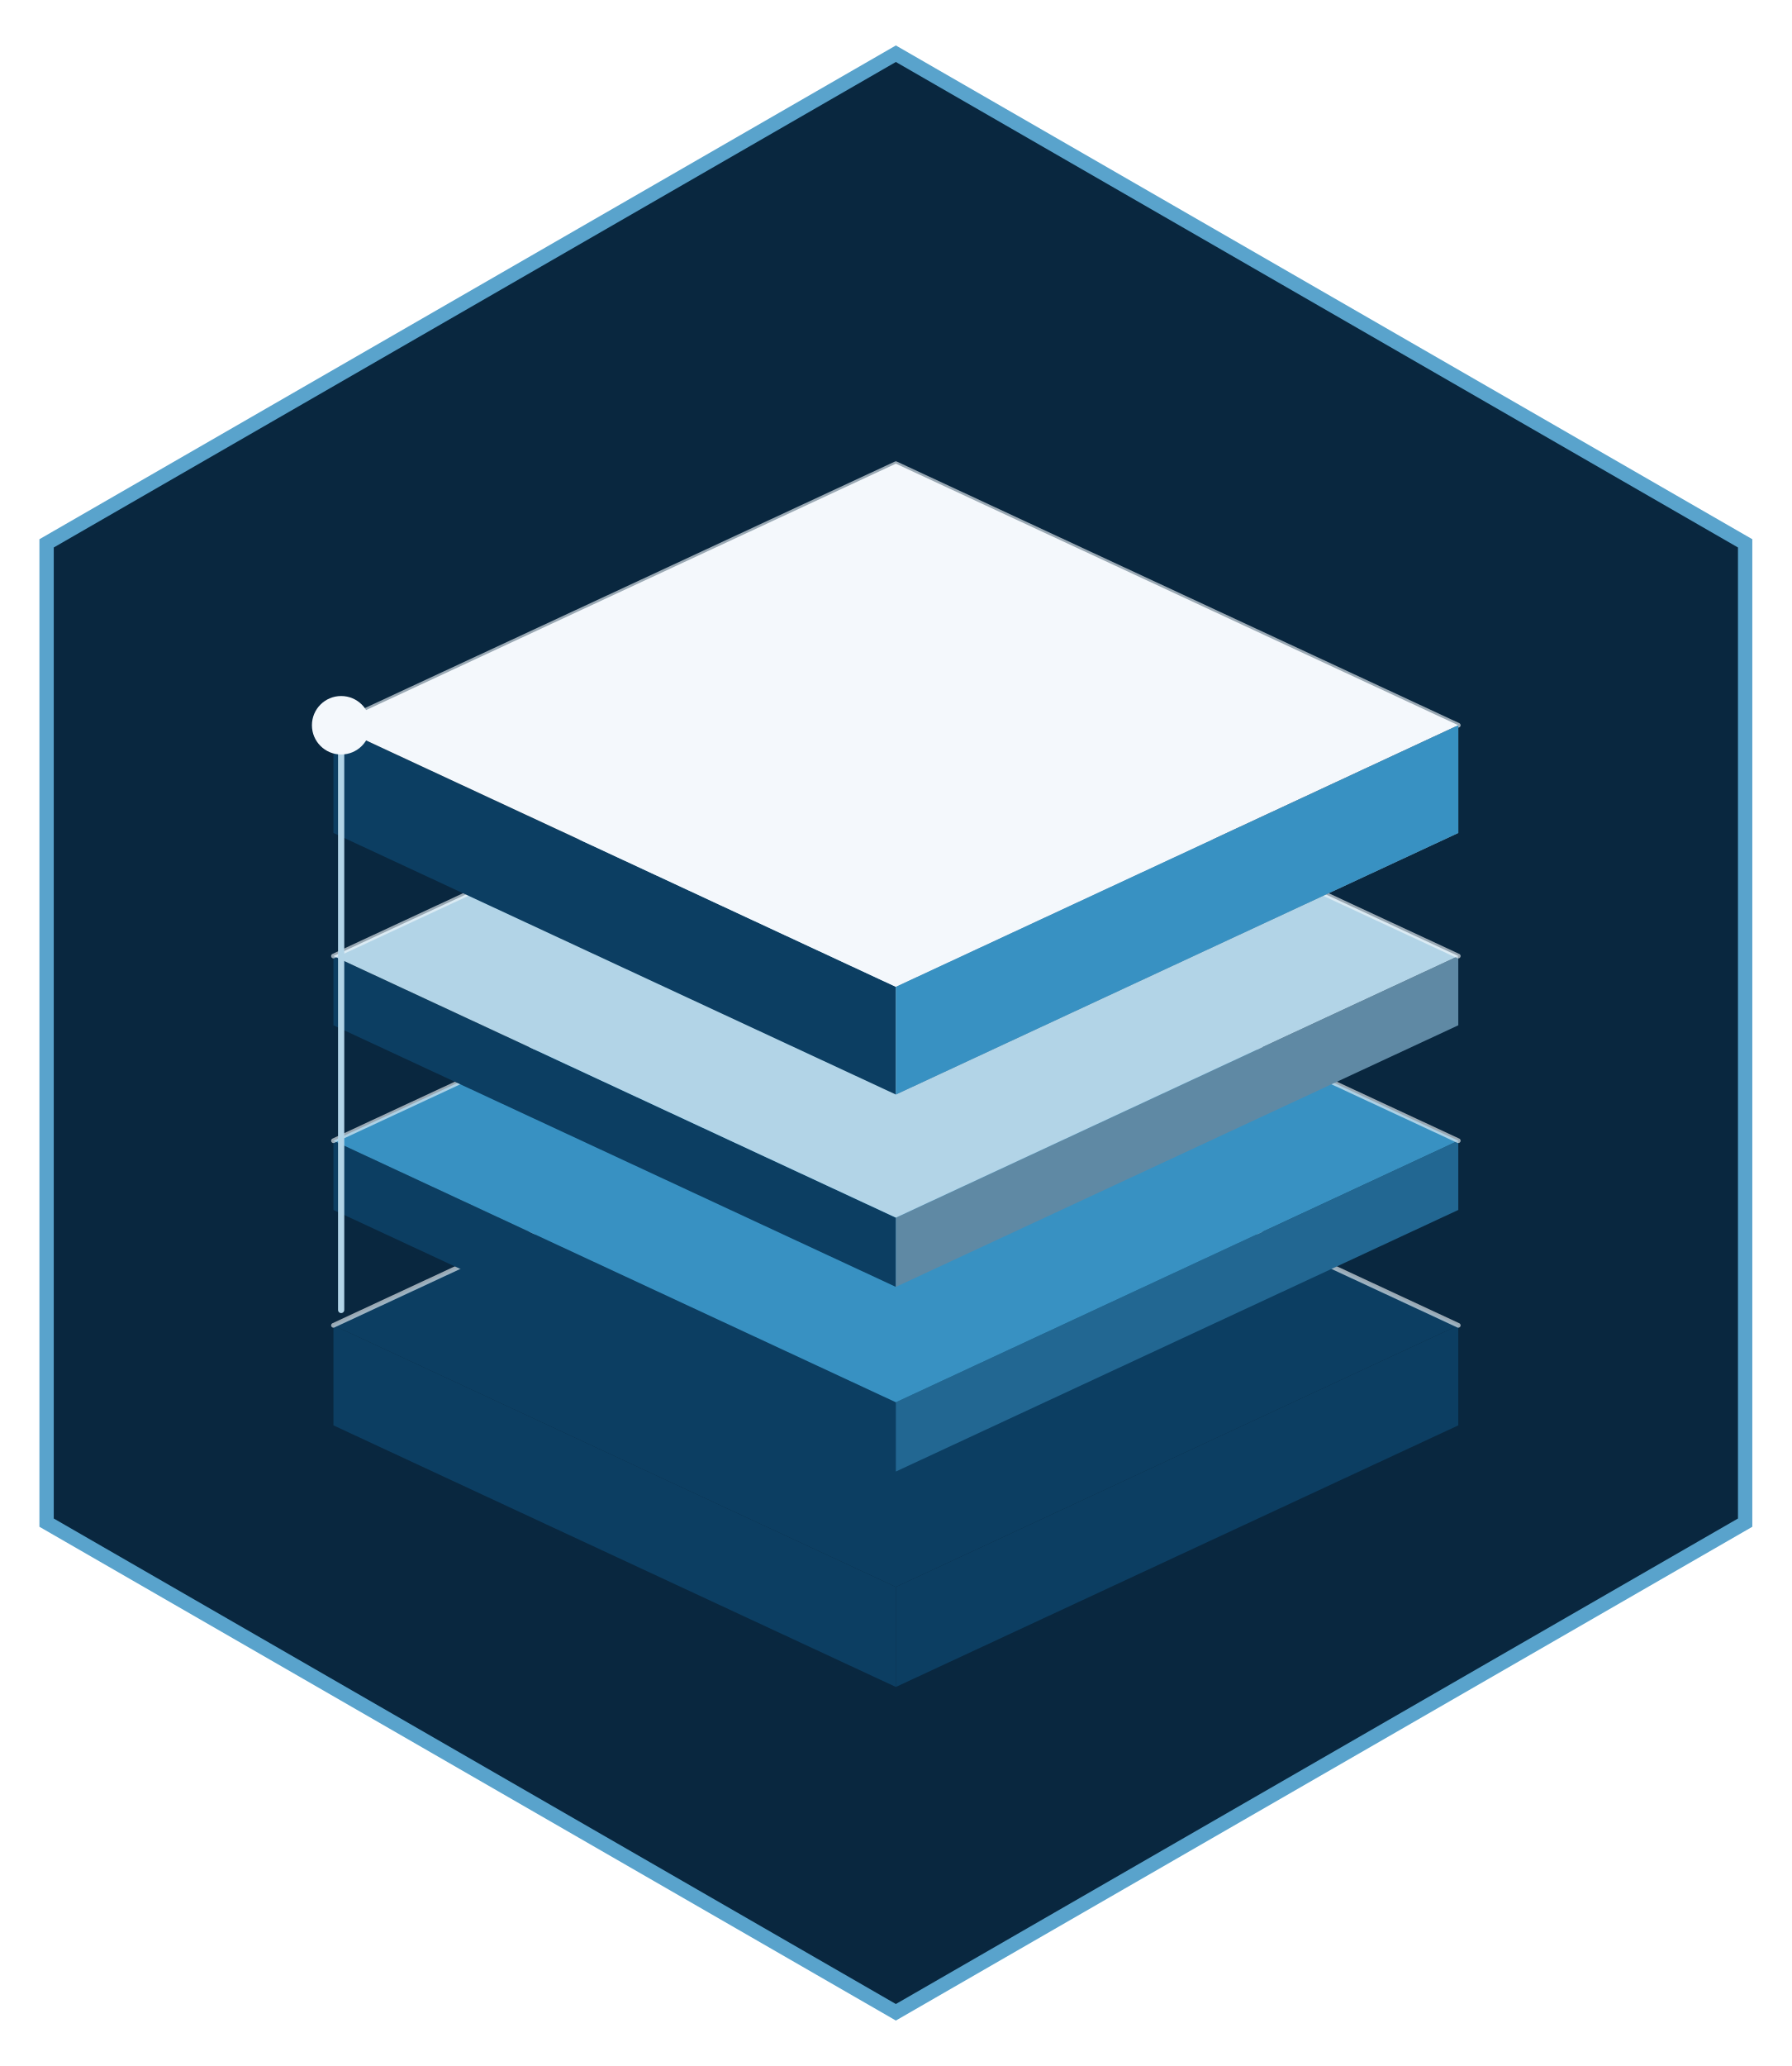
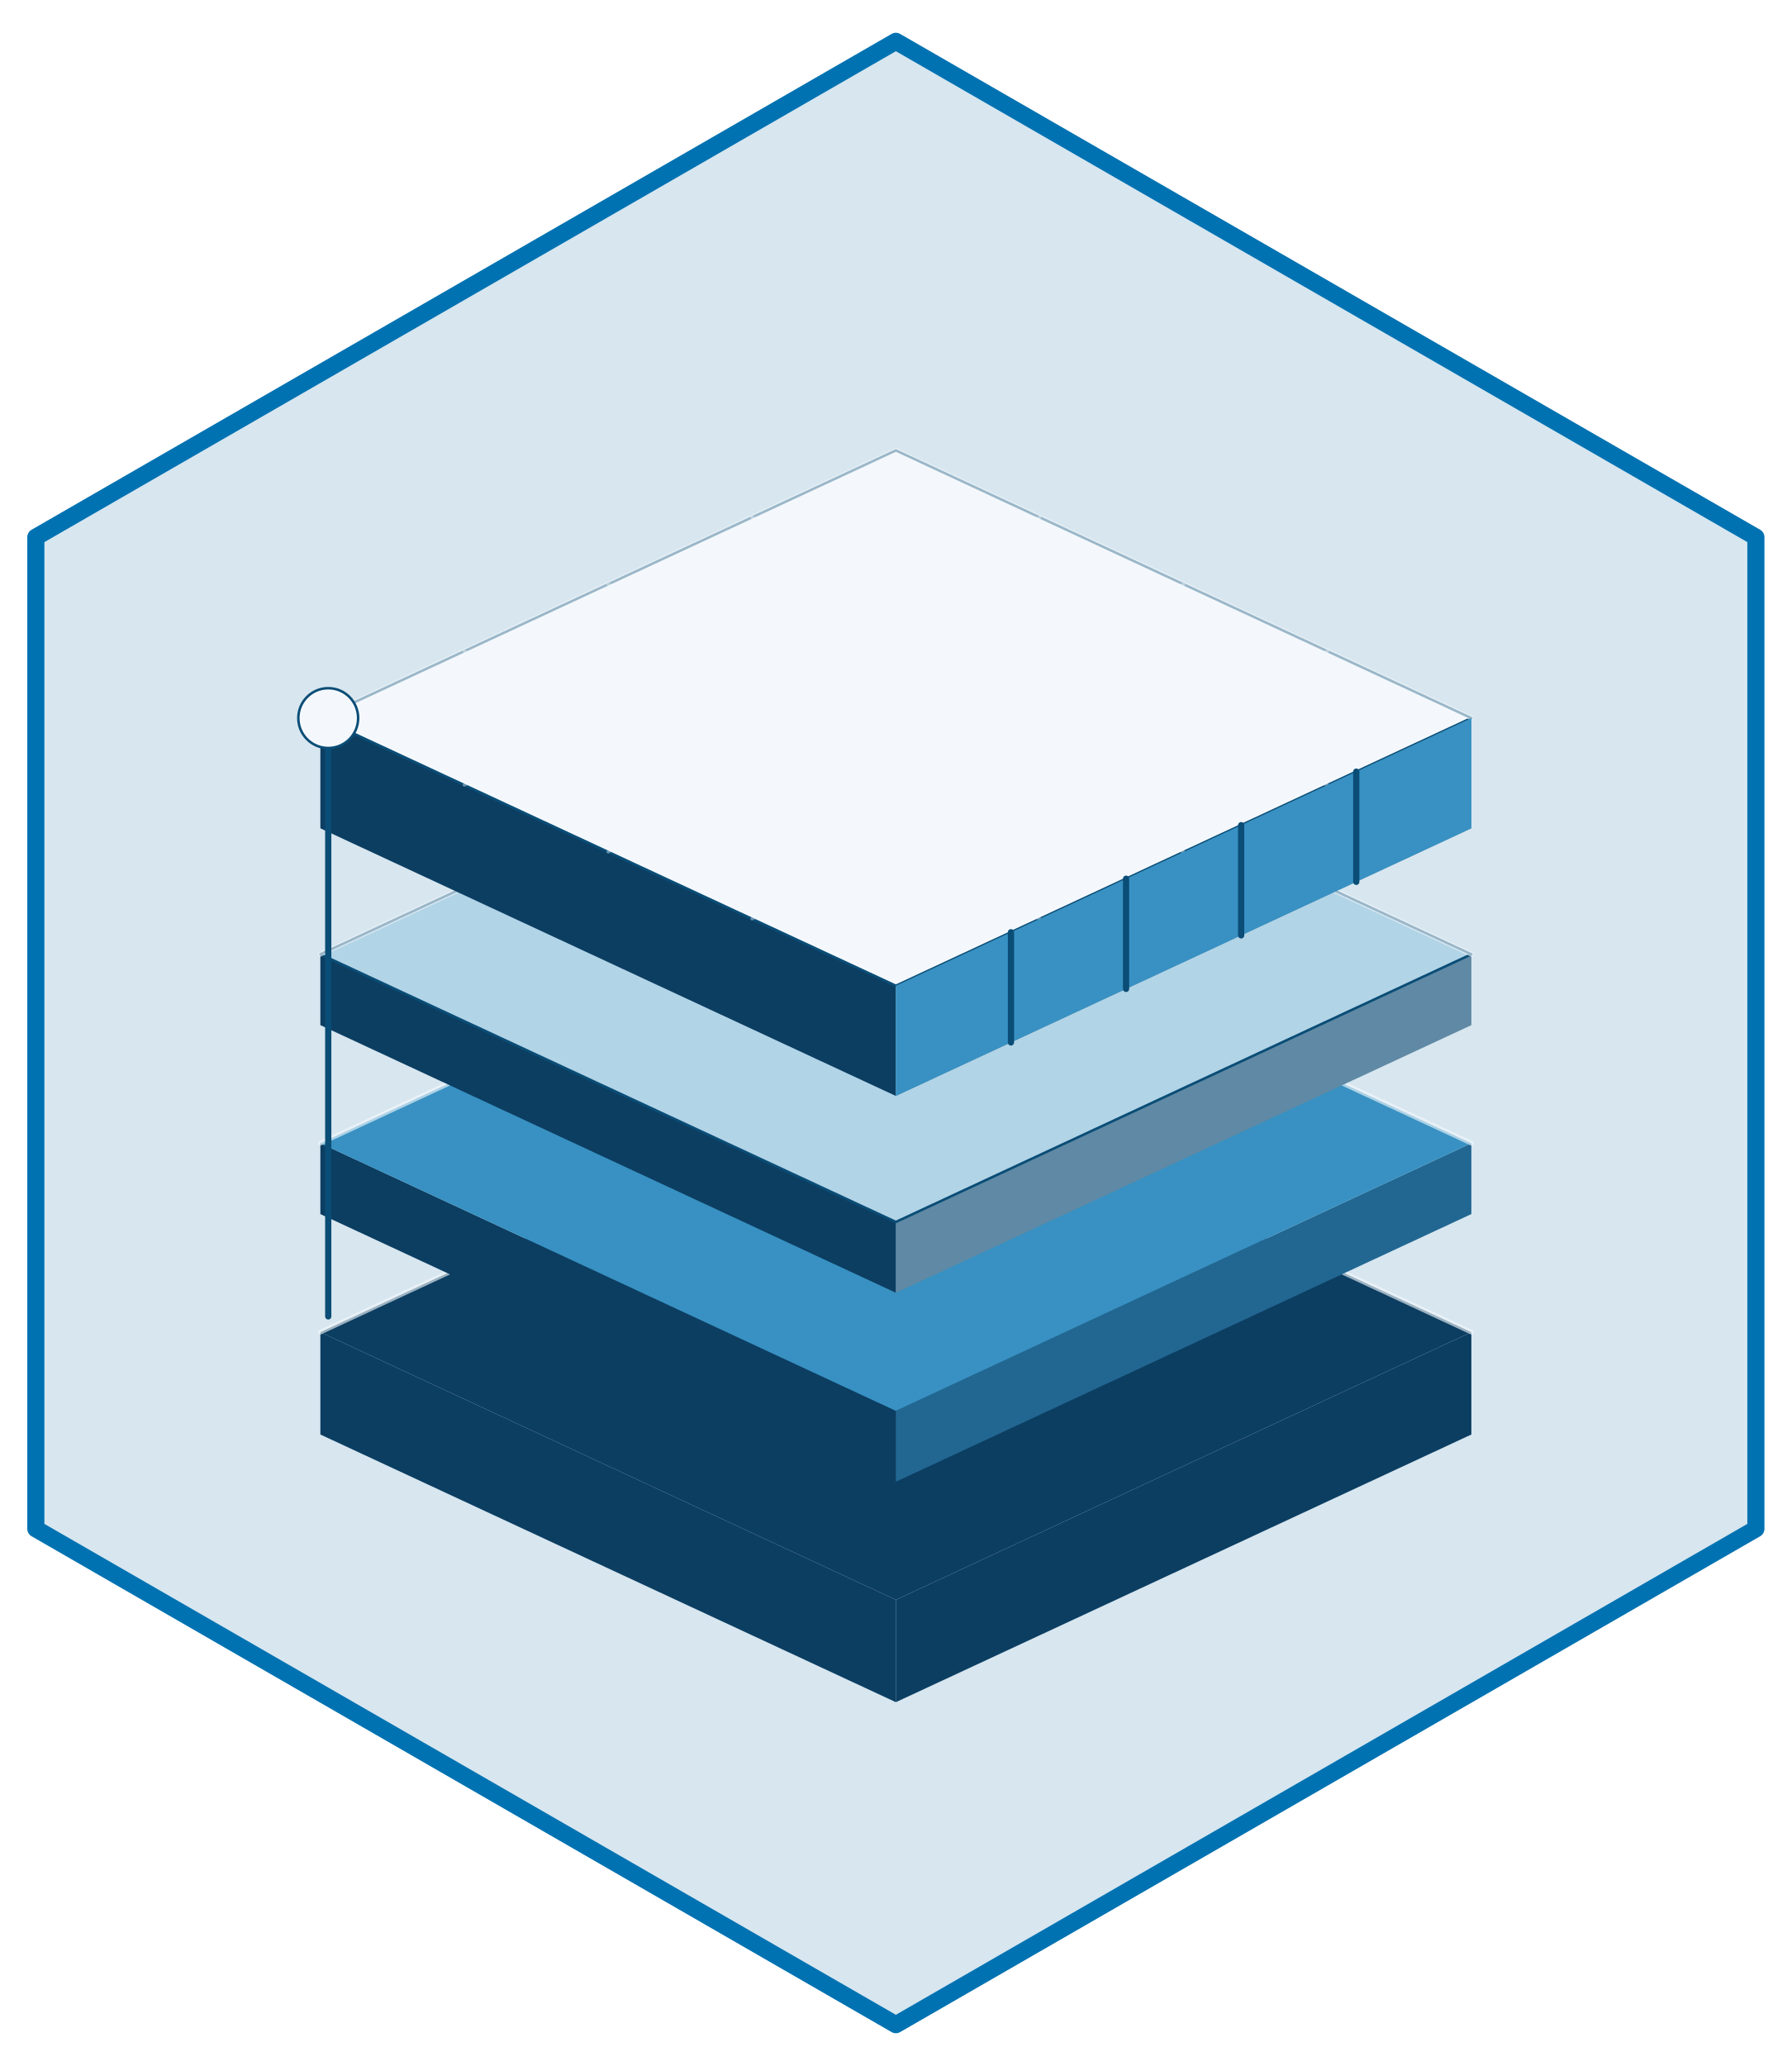
- <svg xmlns="http://www.w3.org/2000/svg" width="432" height="498" viewBox="0 0 432 498">
-   <path fill-rule="nonzero" fill="rgb(100%, 100%, 100%)" fill-opacity="1" d="M 216 4.98 L 427.68 126.988 L 427.68 371.012 L 216 493.02 L 4.32 371.012 L 4.32 126.988 Z M 216 4.98 " />
-   <path fill-rule="nonzero" fill="rgb(34.902%, 63.922%, 80%)" fill-opacity="1" d="M 216 10.957 L 422.496 129.977 L 422.496 368.023 L 216 487.043 L 9.504 368.023 L 9.504 129.977 Z M 216 10.957 " />
-   <path fill-rule="nonzero" fill="rgb(3.529%, 15.294%, 24.706%)" fill-opacity="1" d="M 216 14.941 L 419.039 131.969 L 419.039 366.031 L 216 483.059 L 12.961 366.031 L 12.961 131.969 Z M 216 14.941 " />
-   <path fill-rule="nonzero" fill="rgb(4.706%, 24.314%, 38.431%)" fill-opacity="1" d="M 80.395 319.473 L 216 382.523 L 216 406.633 L 80.395 343.578 Z M 80.395 319.473 " />
-   <path fill-rule="nonzero" fill="rgb(4.706%, 24.314%, 38.431%)" fill-opacity="1" d="M 216 382.523 L 351.605 319.473 L 351.605 343.578 L 216 406.633 Z M 216 382.523 " />
-   <path fill-rule="nonzero" fill="rgb(4.706%, 24.314%, 38.431%)" fill-opacity="1" d="M 80.395 319.473 L 216 256.418 L 351.605 319.473 L 216 382.523 Z M 80.395 319.473 " />
-   <path fill="none" stroke-width="1.125" stroke-linecap="round" stroke-linejoin="round" stroke="rgb(95.686%, 97.255%, 98.824%)" stroke-opacity="0.62" stroke-miterlimit="10" d="M 80.395 319.473 L 216 256.418 L 351.605 319.473 " />
-   <path fill-rule="nonzero" fill="rgb(4.706%, 24.314%, 38.431%)" fill-opacity="1" d="M 80.395 274.965 L 216 338.016 L 216 354.707 L 80.395 291.652 Z M 80.395 274.965 " />
-   <path fill-rule="nonzero" fill="rgb(13.333%, 40.392%, 57.255%)" fill-opacity="1" d="M 216 338.016 L 351.605 274.965 L 351.605 291.652 L 216 354.707 Z M 216 338.016 " />
-   <path fill-rule="nonzero" fill="rgb(21.961%, 56.863%, 76.078%)" fill-opacity="1" d="M 80.395 274.965 L 216 211.91 L 351.605 274.965 L 216 338.016 Z M 80.395 274.965 " />
-   <path fill="none" stroke-width="1.125" stroke-linecap="round" stroke-linejoin="round" stroke="rgb(95.686%, 97.255%, 98.824%)" stroke-opacity="0.62" stroke-miterlimit="10" d="M 80.395 274.965 L 216 211.91 L 351.605 274.965 " />
-   <path fill-rule="nonzero" fill="rgb(4.706%, 24.314%, 38.431%)" fill-opacity="1" d="M 80.395 230.453 L 216 293.508 L 216 310.199 L 80.395 247.145 Z M 80.395 230.453 " />
-   <path fill-rule="nonzero" fill="rgb(37.255%, 53.725%, 64.314%)" fill-opacity="1" d="M 216 293.508 L 351.605 230.453 L 351.605 247.145 L 216 310.199 Z M 216 293.508 " />
-   <path fill-rule="nonzero" fill="rgb(69.804%, 83.137%, 90.588%)" fill-opacity="1" d="M 80.395 230.453 L 216 167.402 L 351.605 230.453 L 216 293.508 Z M 80.395 230.453 " />
-   <path fill="none" stroke-width="1.125" stroke-linecap="round" stroke-linejoin="round" stroke="rgb(95.686%, 97.255%, 98.824%)" stroke-opacity="0.62" stroke-miterlimit="10" d="M 80.395 230.453 L 216 167.402 L 351.605 230.453 " />
-   <path fill-rule="nonzero" fill="rgb(4.706%, 24.314%, 38.431%)" fill-opacity="1" d="M 80.395 174.82 L 216 237.871 L 216 263.836 L 80.395 200.781 Z M 80.395 174.82 " />
-   <path fill-rule="nonzero" fill="rgb(50.196%, 60.784%, 68.627%)" fill-opacity="1" d="M 216 237.871 L 351.605 174.82 L 351.605 200.781 L 216 263.836 Z M 216 237.871 " />
-   <path fill-rule="nonzero" fill="rgb(95.686%, 97.255%, 98.824%)" fill-opacity="1" d="M 80.395 174.82 L 216 111.766 L 351.605 174.82 L 216 237.871 Z M 80.395 174.82 " />
-   <path fill="none" stroke-width="1.125" stroke-linecap="round" stroke-linejoin="round" stroke="rgb(95.686%, 97.255%, 98.824%)" stroke-opacity="0.62" stroke-miterlimit="10" d="M 80.395 174.82 L 216 111.766 L 351.605 174.82 " />
-   <path fill-rule="nonzero" fill="rgb(21.961%, 56.863%, 76.078%)" fill-opacity="1" d="M 216 237.871 L 351.605 174.82 L 351.605 200.781 L 216 263.836 Z M 216 237.871 " />
-   <path fill="none" stroke-width="1.5" stroke-linecap="round" stroke-linejoin="round" stroke="rgb(69.804%, 83.137%, 90.588%)" stroke-opacity="1" stroke-miterlimit="10" d="M 82.254 315.762 L 82.254 174.82 " />
-   <path fill-rule="nonzero" fill="rgb(95.686%, 97.255%, 98.824%)" fill-opacity="1" d="M 89.301 174.82 C 89.301 178.711 86.145 181.867 82.254 181.867 C 78.359 181.867 75.207 178.711 75.207 174.82 C 75.207 170.926 78.359 167.773 82.254 167.773 C 86.145 167.773 89.301 170.926 89.301 174.82 " />
+ <svg xmlns="http://www.w3.org/2000/svg" width="432pt" height="498pt" viewBox="0 0 432 498">
+   <path fill-rule="nonzero" fill="rgb(84.314%, 90.196%, 93.725%)" fill-opacity="1" stroke-width="4.125" stroke-linecap="round" stroke-linejoin="round" stroke="rgb(0%, 44.706%, 69.804%)" stroke-opacity="1" stroke-miterlimit="10" d="M 216 9.961 L 423.359 129.48 L 423.359 368.52 L 216 488.039 L 8.641 368.52 L 8.641 129.48 Z M 216 9.961 " />
+   <path fill-rule="nonzero" fill="rgb(4.706%, 24.314%, 38.431%)" fill-opacity="1" d="M 77.242 321.109 L 216 385.629 L 216 410.301 L 77.242 345.781 Z M 77.242 321.109 " />
+   <path fill-rule="nonzero" fill="rgb(4.706%, 24.314%, 38.431%)" fill-opacity="1" d="M 216 385.629 L 354.758 321.109 L 354.758 345.781 L 216 410.301 Z M 216 385.629 " />
+   <path fill-rule="nonzero" fill="rgb(4.706%, 24.314%, 38.431%)" fill-opacity="1" d="M 77.242 321.109 L 216 256.59 L 354.758 321.109 L 216 385.629 Z M 77.242 321.109 " />
+   <path fill="none" stroke-width="1.125" stroke-linecap="round" stroke-linejoin="round" stroke="rgb(95.686%, 97.255%, 98.824%)" stroke-opacity="0.62" stroke-miterlimit="10" d="M 77.242 321.109 L 216 256.59 L 354.758 321.109 " />
+   <path fill-rule="nonzero" fill="rgb(4.706%, 24.314%, 38.431%)" fill-opacity="1" d="M 77.242 275.566 L 216 340.086 L 216 357.164 L 77.242 292.645 Z M 77.242 275.566 " />
+   <path fill-rule="nonzero" fill="rgb(13.333%, 40.392%, 57.255%)" fill-opacity="1" d="M 216 340.086 L 354.758 275.566 L 354.758 292.645 L 216 357.164 Z M 216 340.086 " />
+   <path fill-rule="nonzero" fill="rgb(21.961%, 56.863%, 76.078%)" fill-opacity="1" d="M 77.242 275.566 L 216 211.047 L 354.758 275.566 L 216 340.086 Z M 77.242 275.566 " />
+   <path fill="none" stroke-width="1.125" stroke-linecap="round" stroke-linejoin="round" stroke="rgb(95.686%, 97.255%, 98.824%)" stroke-opacity="0.62" stroke-miterlimit="10" d="M 77.242 275.566 L 216 211.047 L 354.758 275.566 " />
+   <path fill-rule="nonzero" fill="rgb(4.706%, 24.314%, 38.431%)" fill-opacity="1" d="M 77.242 230.023 L 216 294.543 L 216 311.621 L 77.242 247.102 Z M 77.242 230.023 " />
+   <path fill-rule="nonzero" fill="rgb(37.255%, 53.725%, 64.314%)" fill-opacity="1" d="M 216 294.543 L 354.758 230.023 L 354.758 247.102 L 216 311.621 Z M 216 294.543 " />
+   <path fill-rule="nonzero" fill="rgb(69.804%, 83.137%, 90.588%)" fill-opacity="1" stroke-width="0.6" stroke-linecap="round" stroke-linejoin="round" stroke="rgb(3.922%, 30.196%, 46.275%)" stroke-opacity="1" stroke-miterlimit="10" d="M 77.242 230.023 L 216 165.504 L 354.758 230.023 L 216 294.543 Z M 77.242 230.023 " />
+   <path fill="none" stroke-width="1.125" stroke-linecap="round" stroke-linejoin="round" stroke="rgb(95.686%, 97.255%, 98.824%)" stroke-opacity="0.62" stroke-miterlimit="10" d="M 77.242 230.023 L 216 165.504 L 354.758 230.023 " />
+   <path fill-rule="nonzero" fill="rgb(4.706%, 24.314%, 38.431%)" fill-opacity="1" d="M 77.242 173.094 L 216 237.613 L 216 264.18 L 77.242 199.66 Z M 77.242 173.094 " />
+   <path fill-rule="nonzero" fill="rgb(50.196%, 60.784%, 68.627%)" fill-opacity="1" d="M 216 237.613 L 354.758 173.094 L 354.758 199.66 L 216 264.18 Z M 216 237.613 " />
+   <path fill-rule="nonzero" fill="rgb(95.686%, 97.255%, 98.824%)" fill-opacity="1" stroke-width="0.6" stroke-linecap="round" stroke-linejoin="round" stroke="rgb(3.922%, 30.196%, 46.275%)" stroke-opacity="1" stroke-miterlimit="10" d="M 77.242 173.094 L 216 108.574 L 354.758 173.094 L 216 237.613 Z M 77.242 173.094 " />
+   <path fill="none" stroke-width="0.75" stroke-linecap="round" stroke-linejoin="round" stroke="rgb(95.686%, 97.255%, 98.824%)" stroke-opacity="0.4" stroke-miterlimit="10" d="M 111.93 156.965 L 250.691 221.484 " />
+   <path fill="none" stroke-width="0.75" stroke-linecap="round" stroke-linejoin="round" stroke="rgb(95.686%, 97.255%, 98.824%)" stroke-opacity="0.4" stroke-miterlimit="10" d="M 181.309 221.484 L 320.07 156.965 " />
+   <path fill="none" stroke-width="0.75" stroke-linecap="round" stroke-linejoin="round" stroke="rgb(95.686%, 97.255%, 98.824%)" stroke-opacity="0.4" stroke-miterlimit="10" d="M 146.621 140.836 L 285.379 205.355 " />
+   <path fill="none" stroke-width="0.75" stroke-linecap="round" stroke-linejoin="round" stroke="rgb(95.686%, 97.255%, 98.824%)" stroke-opacity="0.4" stroke-miterlimit="10" d="M 146.621 205.355 L 285.379 140.836 " />
+   <path fill="none" stroke-width="0.75" stroke-linecap="round" stroke-linejoin="round" stroke="rgb(95.686%, 97.255%, 98.824%)" stroke-opacity="0.4" stroke-miterlimit="10" d="M 181.309 124.703 L 320.07 189.223 " />
+   <path fill="none" stroke-width="0.75" stroke-linecap="round" stroke-linejoin="round" stroke="rgb(95.686%, 97.255%, 98.824%)" stroke-opacity="0.4" stroke-miterlimit="10" d="M 111.93 189.223 L 250.691 124.703 " />
+   <path fill="none" stroke-width="1.125" stroke-linecap="round" stroke-linejoin="round" stroke="rgb(95.686%, 97.255%, 98.824%)" stroke-opacity="0.62" stroke-miterlimit="10" d="M 77.242 173.094 L 216 108.574 L 354.758 173.094 " />
+   <path fill-rule="nonzero" fill="rgb(21.961%, 56.863%, 76.078%)" fill-opacity="1" d="M 216 237.613 L 354.758 173.094 L 354.758 199.66 L 216 264.18 Z M 216 237.613 " />
+   <path fill="none" stroke-width="1.5" stroke-linecap="round" stroke-linejoin="round" stroke="rgb(3.922%, 30.196%, 46.275%)" stroke-opacity="1" stroke-miterlimit="10" d="M 243.75 224.711 L 243.75 251.277 " />
+   <path fill="none" stroke-width="1.5" stroke-linecap="round" stroke-linejoin="round" stroke="rgb(3.922%, 30.196%, 46.275%)" stroke-opacity="1" stroke-miterlimit="10" d="M 271.504 211.805 L 271.504 238.375 " />
+   <path fill="none" stroke-width="1.5" stroke-linecap="round" stroke-linejoin="round" stroke="rgb(3.922%, 30.196%, 46.275%)" stroke-opacity="1" stroke-miterlimit="10" d="M 299.254 198.902 L 299.254 225.469 " />
+   <path fill="none" stroke-width="1.5" stroke-linecap="round" stroke-linejoin="round" stroke="rgb(3.922%, 30.196%, 46.275%)" stroke-opacity="1" stroke-miterlimit="10" d="M 327.008 186 L 327.008 212.566 " />
+   <path fill="none" stroke-width="1.5" stroke-linecap="round" stroke-linejoin="round" stroke="rgb(3.922%, 30.196%, 46.275%)" stroke-opacity="1" stroke-miterlimit="10" d="M 79.141 317.316 L 79.141 173.094 " />
+   <path fill-rule="nonzero" fill="rgb(95.686%, 97.255%, 98.824%)" fill-opacity="1" stroke-width="0.6" stroke-linecap="round" stroke-linejoin="round" stroke="rgb(3.922%, 30.196%, 46.275%)" stroke-opacity="1" stroke-miterlimit="10" d="M 86.352 173.094 C 86.352 177.078 83.125 180.305 79.141 180.305 C 75.16 180.305 71.93 177.078 71.93 173.094 C 71.93 169.113 75.16 165.883 79.141 165.883 C 83.125 165.883 86.352 169.113 86.352 173.094 " />
</svg>
